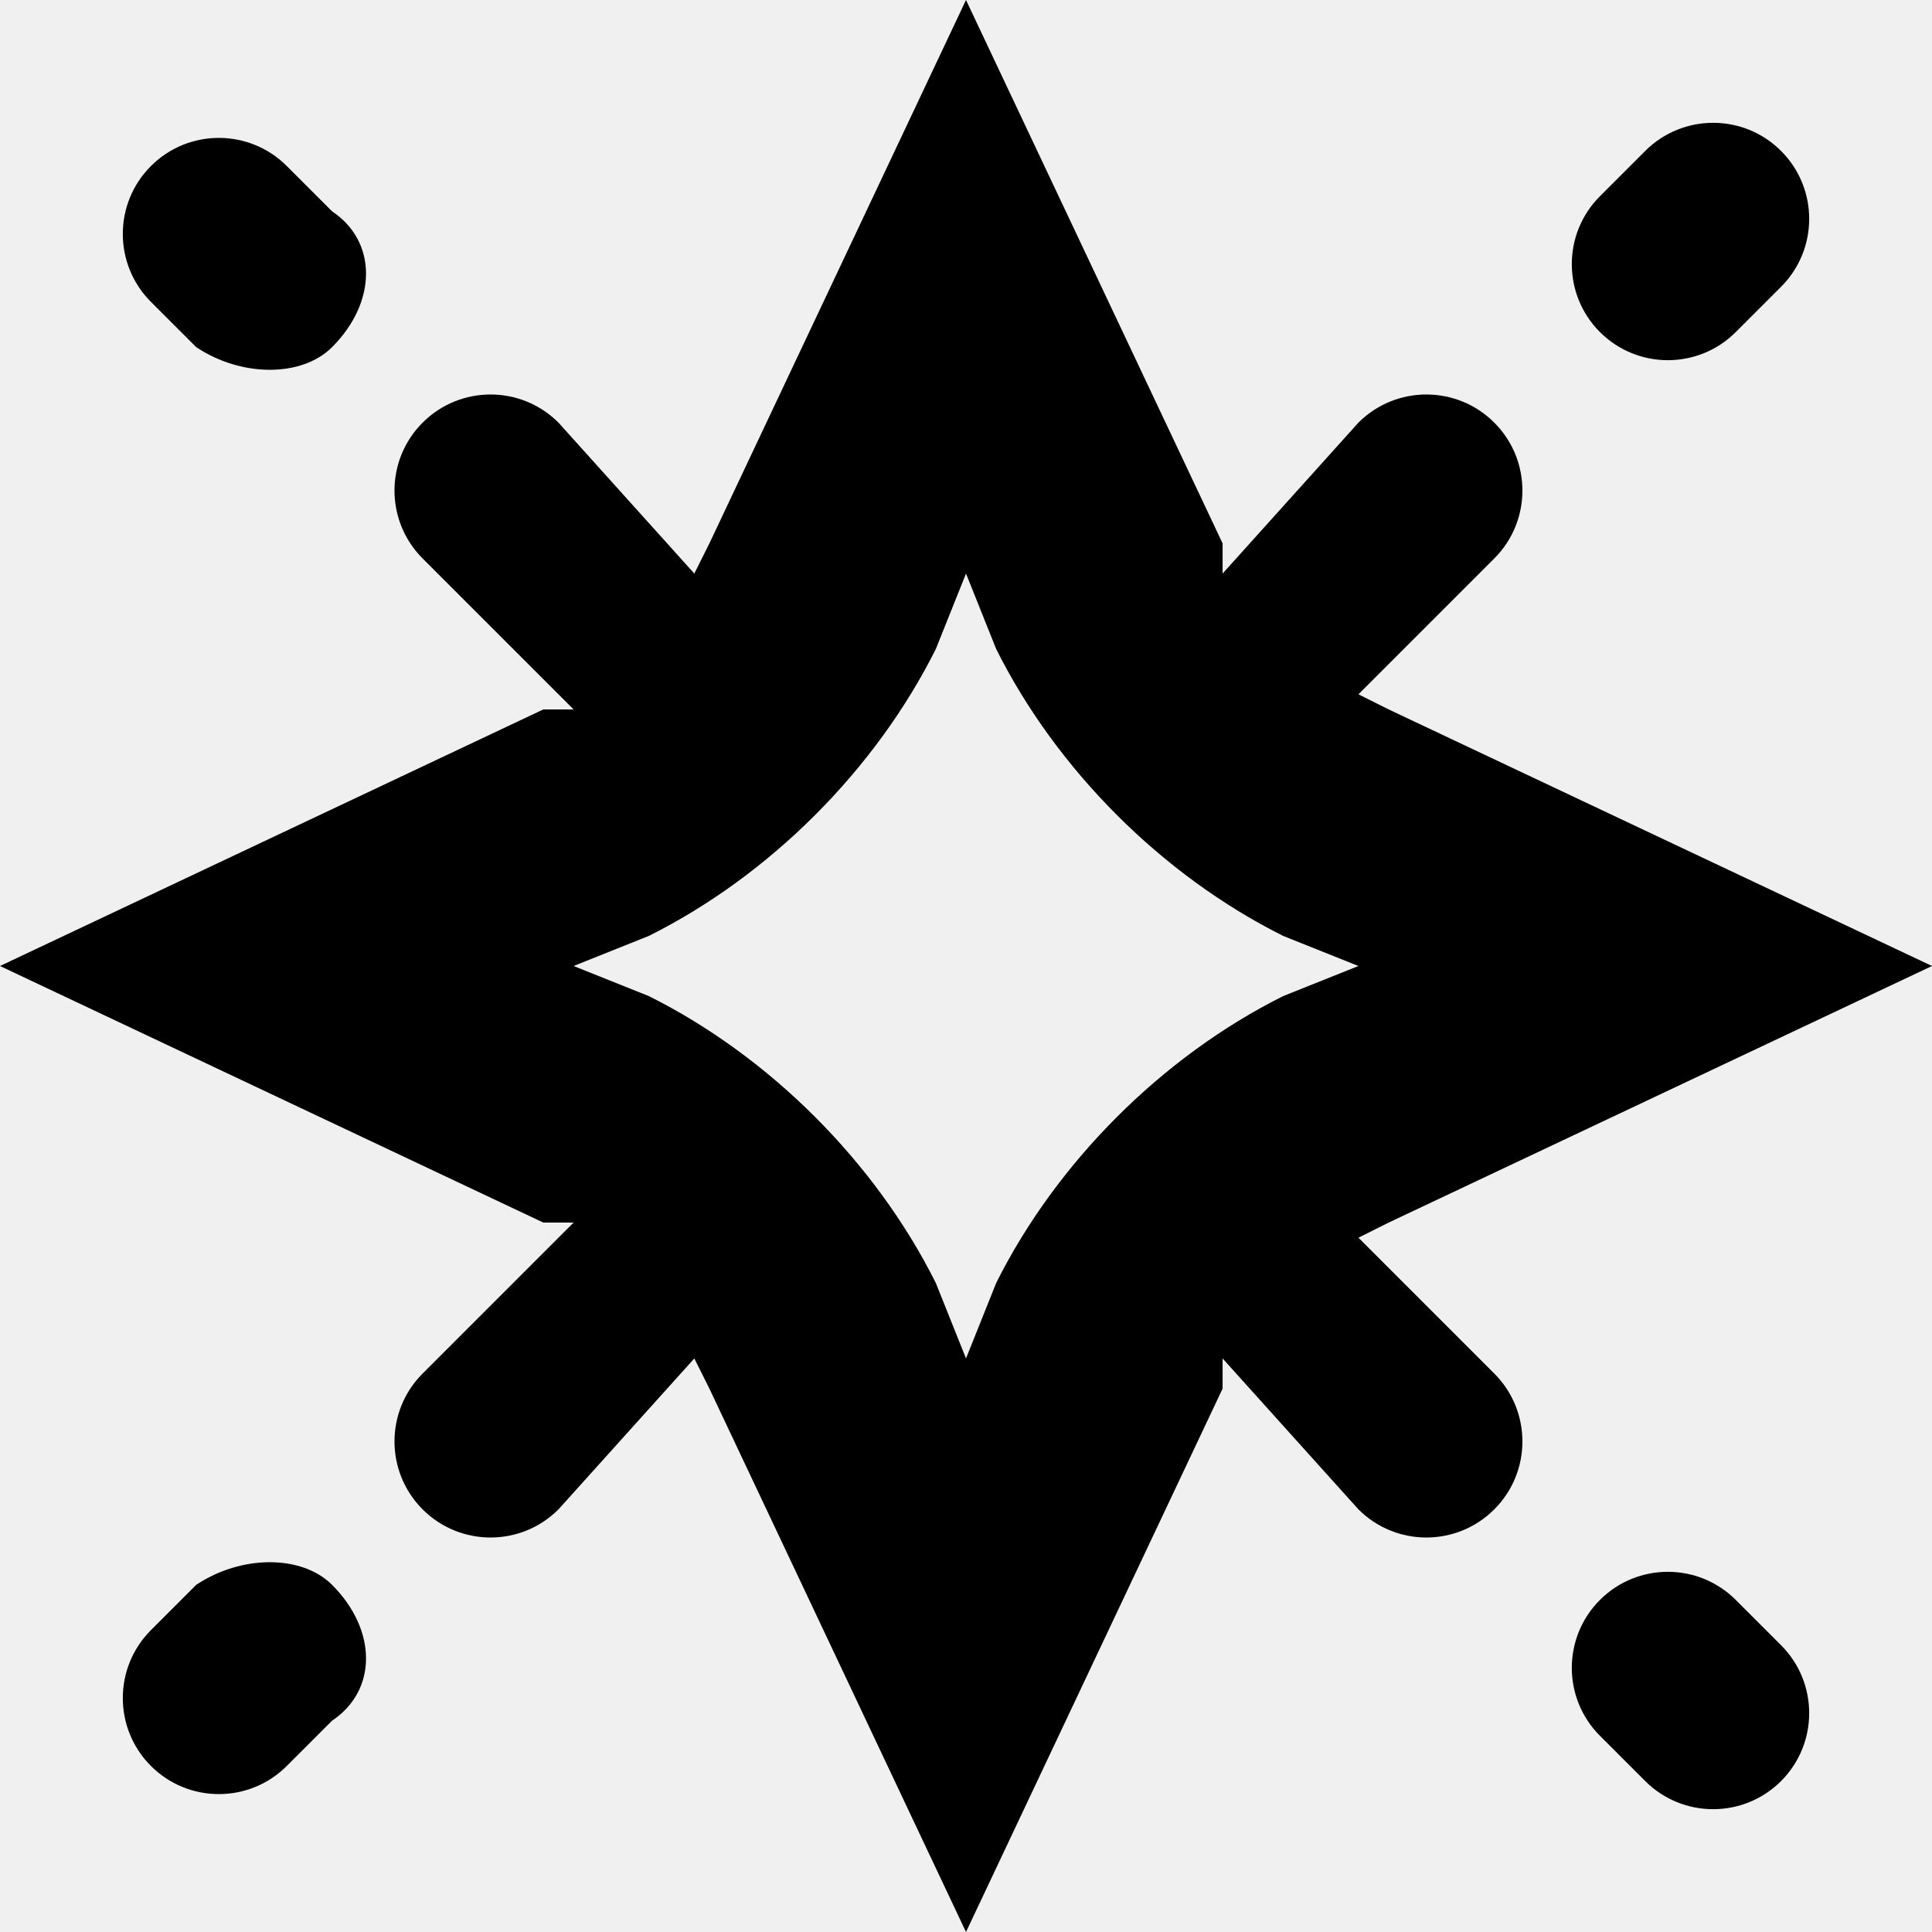
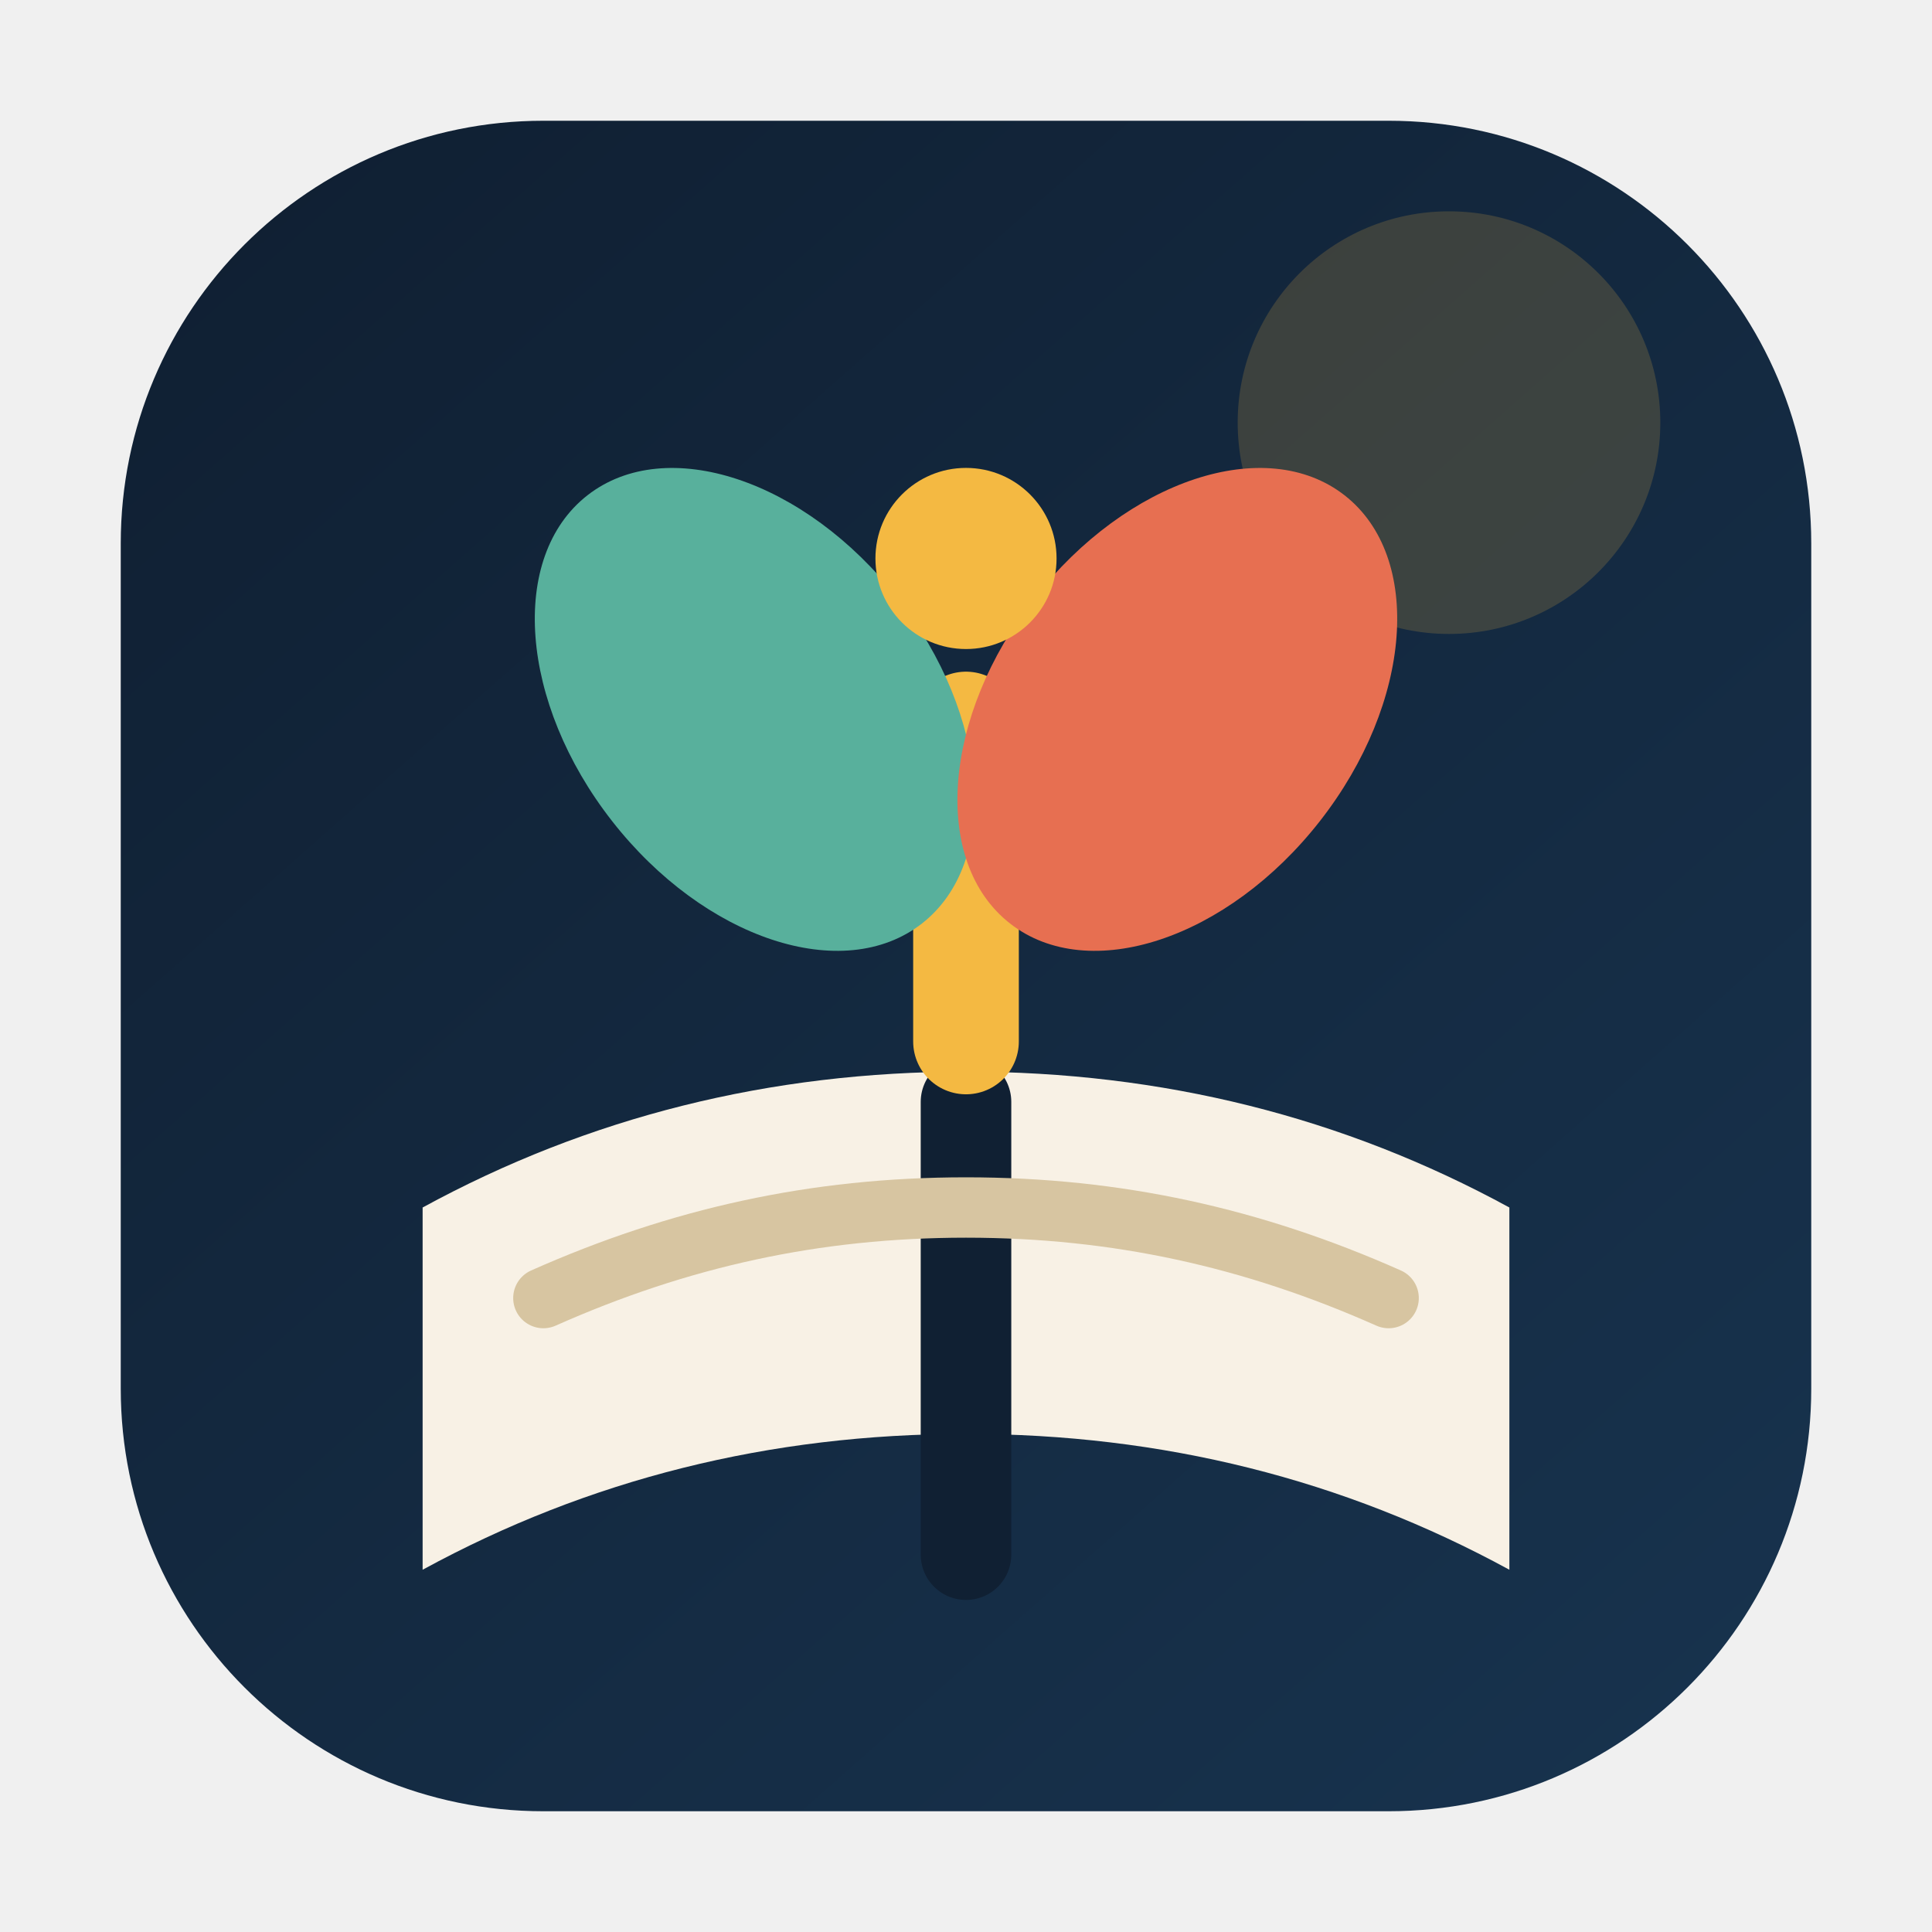
- <svg xmlns="http://www.w3.org/2000/svg" viewBox="0 0 128 128">
-   <path fill-rule="evenodd" d="M81 36 64 0 47 36l-1 2-9-10a6 6 0 0 0-9 9l10 10h-2L0 64l36 17h2L28 91a6 6 0 1 0 9 9l9-10 1 2 17 36 17-36v-2l9 10a6 6 0 1 0 9-9l-9-9 2-1 36-17-36-17-2-1 9-9a6 6 0 1 0-9-9l-9 10v-2Zm-17 2-2 5c-4 8-11 15-19 19l-5 2 5 2c8 4 15 11 19 19l2 5 2-5c4-8 11-15 19-19l5-2-5-2c-8-4-15-11-19-19l-2-5Z" clip-rule="evenodd" />
-   <path d="M118 19a6 6 0 0 0-9-9l-3 3a6 6 0 1 0 9 9l3-3Zm-96 4c-2 2-6 2-9 0l-3-3a6 6 0 1 1 9-9l3 3c3 2 3 6 0 9Zm0 82c-2-2-6-2-9 0l-3 3a6 6 0 1 0 9 9l3-3c3-2 3-6 0-9Zm96 4a6 6 0 0 1-9 9l-3-3a6 6 0 1 1 9-9l3 3Z" />
-   <style>path{fill:#000}@media (prefers-color-scheme:dark){path{fill:#fff}}</style>
+ <svg xmlns="http://www.w3.org/2000/svg" viewBox="0 0 128 128" role="img" aria-labelledby="favicon-title">
+   <defs>
+     <linearGradient id="tile-gradient" x1="18" x2="110" y1="12" y2="116" gradientUnits="userSpaceOnUse">
+       <stop offset="0" stop-color="#102033" />
+       <stop offset="1" stop-color="#17324D" />
+     </linearGradient>
+   </defs>
+   <rect id="tile" x="8" y="8" width="112" height="112" rx="28" fill="url(#tile-gradient)" />
+   <circle cx="96" cy="28" r="14" fill="#F4B942" opacity="0.18" />
+   <path id="book" fill="#F8F1E5" d="M28 80c11-6 23-9 36-9s25 3 36 9v24c-11-6-23-9-36-9s-25 3-36 9V80Z" />
+   <path d="M64 73v30" fill="none" stroke="#102033" stroke-linecap="round" stroke-width="6" />
+   <path d="M36 86c9-4 18-6 28-6s19 2 28 6" fill="none" stroke="#D7C5A1" stroke-linecap="round" stroke-width="4" />
+   <path id="sprout-stem" d="M64 69V48" fill="none" stroke="#F4B942" stroke-linecap="round" stroke-width="7" />
+   <ellipse id="leaf-left" cx="50" cy="47" rx="12" ry="18" transform="rotate(-38 50 47)" fill="#58B09C" />
+   <ellipse id="leaf-right" cx="78" cy="47" rx="12" ry="18" transform="rotate(38 78 47)" fill="#E76F51" />
+   <circle id="bud" cx="64" cy="37" r="6" fill="#F4B942" />
</svg>
